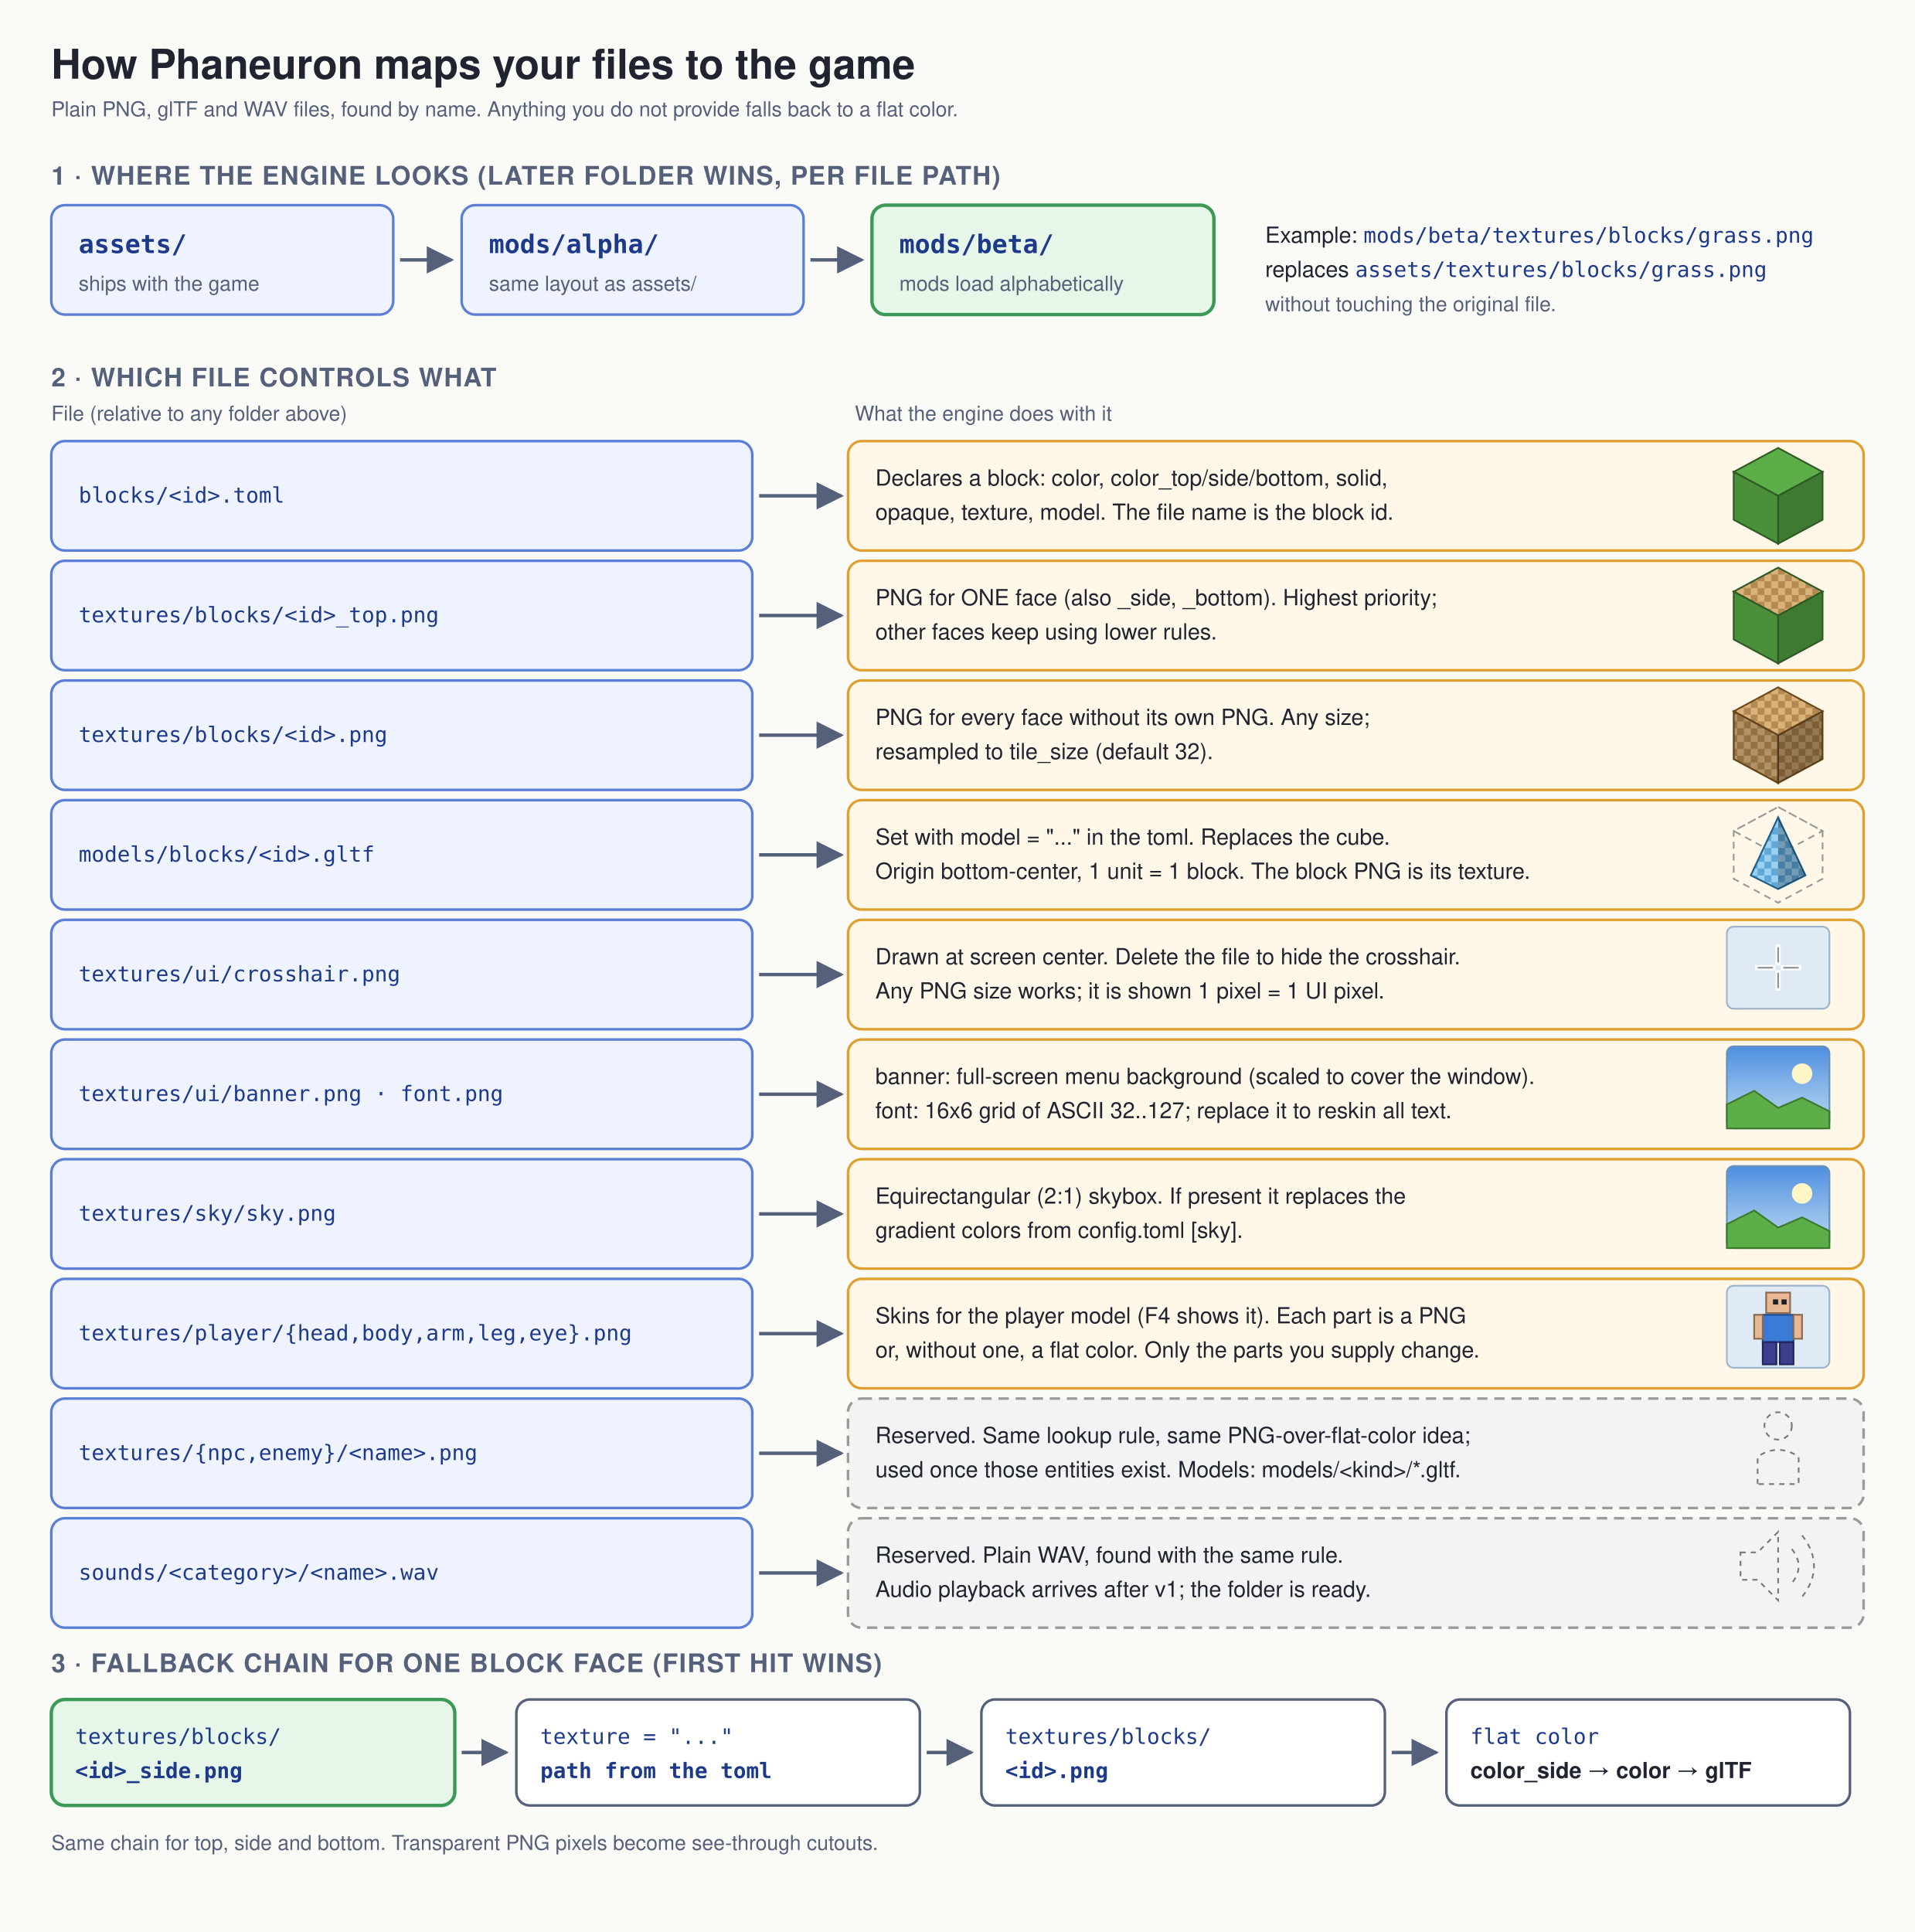
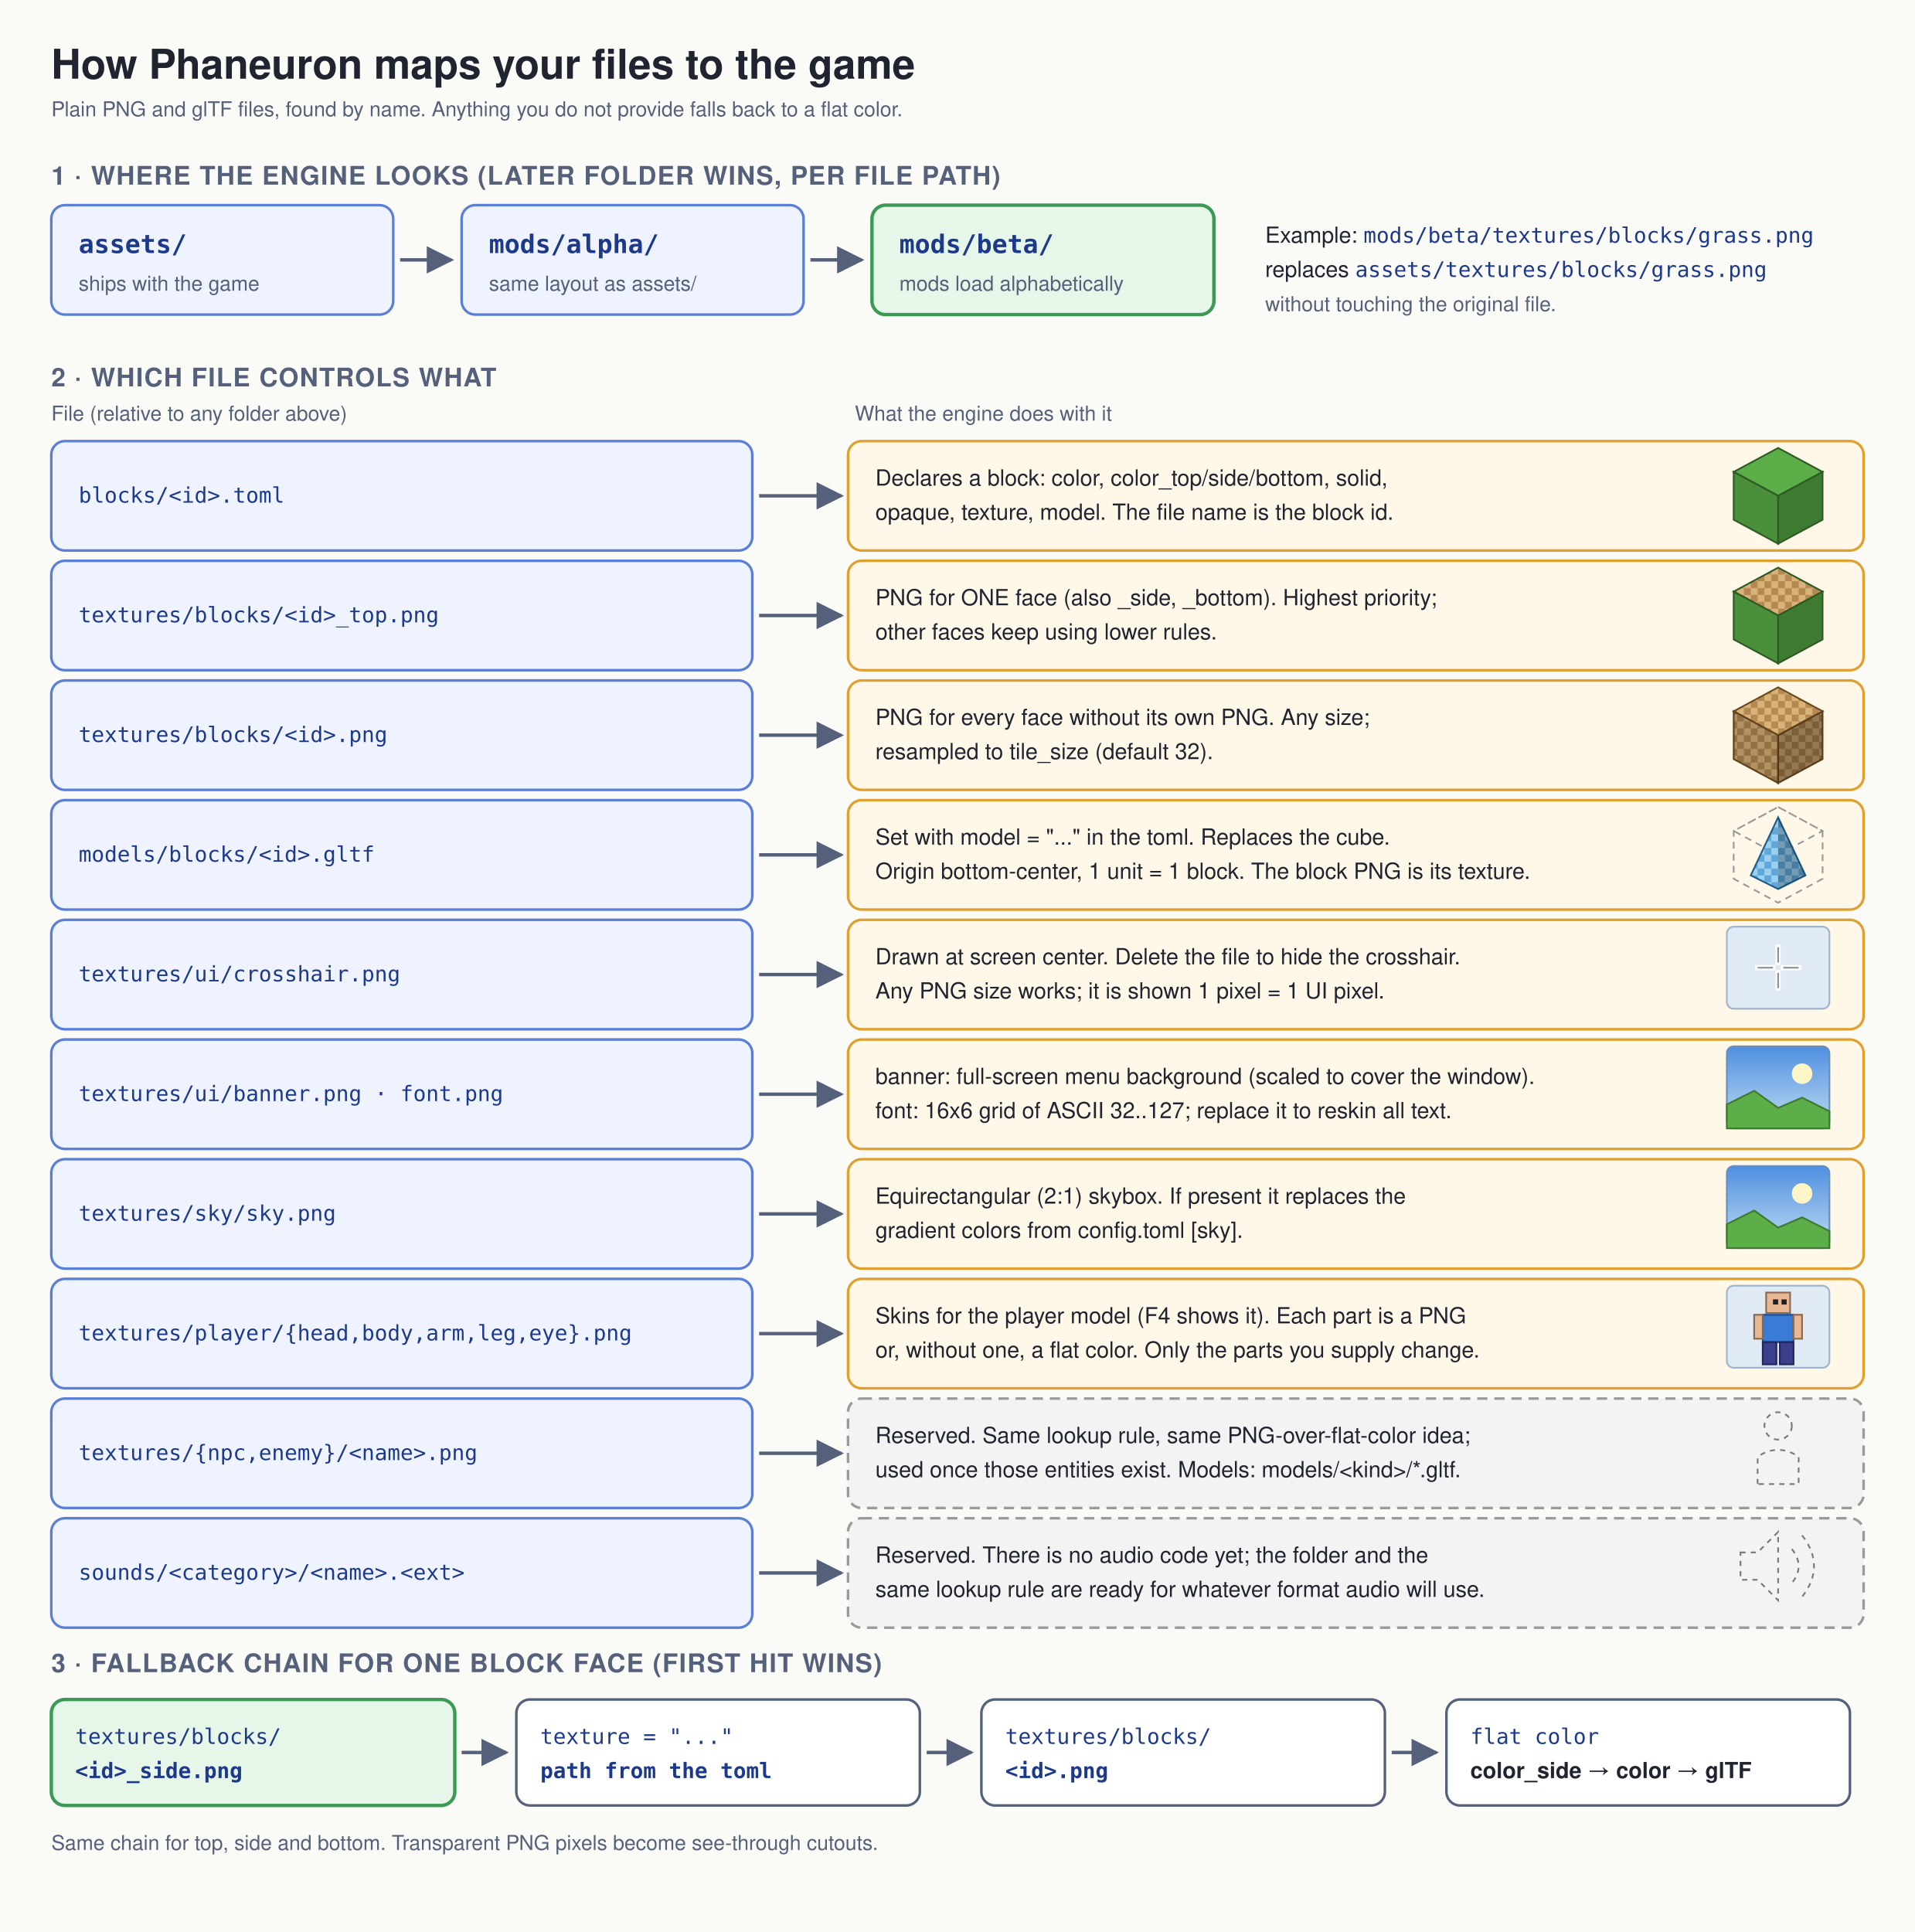
<svg xmlns="http://www.w3.org/2000/svg" xmlns:xlink="http://www.w3.org/1999/xlink" viewBox="0 0 1120 1130" width="1120" height="1130" role="img" aria-labelledby="t d">
  <defs>
    <style>
    text { font-family: -apple-system, "Segoe UI", Helvetica, Arial, sans-serif; fill: #1f2430; }
    .mono { font-family: ui-monospace, "SF Mono", Menlo, Consolas, monospace; font-size: 12.5px; fill: #1d3a8a; }
    .h1 { font-size: 24px; font-weight: 700; }
    .h2 { font-size: 15px; font-weight: 700; letter-spacing: .04em; fill: #55607a; }
    .t { font-size: 13px; }
    .small { font-size: 12px; fill: #55607a; }
    .bold { font-weight: 700; }
    .file { fill: #eef3ff; stroke: #5b7fd6; stroke-width: 1.5; }
    .tgt { fill: #fff7e8; stroke: #e0a030; stroke-width: 1.5; }
    .resv { fill: #f3f3f3; stroke: #9a9a9a; stroke-width: 1.5; stroke-dasharray: 6 4; }
    .arrow { stroke: #55607a; stroke-width: 2; fill: none; marker-end: url(#ah); }
    .step { fill: #fff; stroke: #55607a; stroke-width: 1.5; }
    .win { fill: #e6f6e9; stroke: #3c9a56; stroke-width: 2; }
  </style>
    <marker id="ah" viewBox="0 0 10 10" refX="9" refY="5" markerWidth="8" markerHeight="8" orient="auto-start-reverse">
      <path d="M0,0 L10,5 L0,10 z" fill="#55607a" />
    </marker>
    <pattern id="chk" width="8" height="8" patternUnits="userSpaceOnUse">
      <rect width="8" height="8" fill="#d9b27a" />
      <rect width="4" height="4" fill="#b58a52" />
      <rect x="4" y="4" width="4" height="4" fill="#b58a52" />
    </pattern>
    <pattern id="chk2" width="8" height="8" patternUnits="userSpaceOnUse">
      <rect width="8" height="8" fill="#9ad0f0" />
      <rect width="4" height="4" fill="#5fa8d8" />
      <rect x="4" y="4" width="4" height="4" fill="#5fa8d8" />
    </pattern>
    <linearGradient id="skyg" x1="0" y1="0" x2="0" y2="1">
      <stop offset="0" stop-color="#4f8fe0" />
      <stop offset="1" stop-color="#bfddf2" />
    </linearGradient>
    <g id="cube-flat">
      <polygon points="0,-24 26,-10 0,4 -26,-10" fill="#5cae48" stroke="#2f5a26" />
      <polygon points="-26,-10 0,4 0,32 -26,18" fill="#4a8f3a" stroke="#2f5a26" />
      <polygon points="0,4 26,-10 26,18 0,32" fill="#3f7a32" stroke="#2f5a26" />
    </g>
    <g id="cube-top">
      <polygon points="0,-24 26,-10 0,4 -26,-10" fill="url(#chk)" stroke="#2f5a26" />
      <polygon points="-26,-10 0,4 0,32 -26,18" fill="#4a8f3a" stroke="#2f5a26" />
      <polygon points="0,4 26,-10 26,18 0,32" fill="#3f7a32" stroke="#2f5a26" />
    </g>
    <g id="cube-all">
      <polygon points="0,-24 26,-10 0,4 -26,-10" fill="url(#chk)" stroke="#6b4a1f" />
      <polygon points="-26,-10 0,4 0,32 -26,18" fill="url(#chk)" stroke="#6b4a1f" />
      <polygon points="0,4 26,-10 26,18 0,32" fill="url(#chk)" stroke="#6b4a1f" />
      <polygon points="-26,-10 0,4 0,32 -26,18" fill="#000" opacity=".18" />
      <polygon points="0,4 26,-10 26,18 0,32" fill="#000" opacity=".32" />
    </g>
    <g id="cube-model">
      <polygon points="0,-24 26,-10 0,4 -26,-10 0,-24 0,-24 -26,-10 -26,18 0,32 26,18 26,-10" fill="none" stroke="#9a9a9a" stroke-dasharray="4 3" />
      <polygon points="-16,16 0,24 16,16 0,-18" fill="url(#chk2)" stroke="#1d5f8a" />
      <polygon points="0,-18 16,16 0,24" fill="#000" opacity=".25" />
    </g>
    <g id="icon-cross">
      <rect x="-30" y="-24" width="60" height="48" rx="4" fill="#dfeaf5" stroke="#9db4cc" />
      <path d="M0,-12 V-3 M0,3 V12 M-12,0 H-3 M3,0 H12" stroke="#fff" stroke-width="3" stroke-linecap="square" />
      <path d="M0,-12 V-3 M0,3 V12 M-12,0 H-3 M3,0 H12" stroke="#1f2430" stroke-width="1" opacity=".5" />
    </g>
    <g id="icon-sky">
      <rect x="-30" y="-24" width="60" height="48" rx="4" fill="url(#skyg)" stroke="#6a8fb8" />
      <circle cx="14" cy="-8" r="6" fill="#fff6c8" />
      <polygon points="-30,24 -30,10 -14,2 0,12 14,6 30,14 30,24" fill="#5cae48" stroke="#3c7a2e" />
    </g>
    <g id="icon-player">
      <rect x="-30" y="-24" width="60" height="48" rx="4" fill="#dfeaf5" stroke="#9db4cc" />
      <rect x="-7" y="-20" width="14" height="12" fill="#e8b894" stroke="#8a6a50" />
      <rect x="-3" y="-16" width="3" height="3" fill="#202028" />
      <rect x="2" y="-16" width="3" height="3" fill="#202028" />
      <rect x="-9" y="-7" width="18" height="16" fill="#3a7bd5" stroke="#1f4a8a" />
      <rect x="-14" y="-7" width="5" height="14" fill="#e8b894" stroke="#8a6a50" />
      <rect x="9" y="-7" width="5" height="14" fill="#e8b894" stroke="#8a6a50" />
      <rect x="-9" y="9" width="8" height="13" fill="#3b3f8c" stroke="#232560" />
      <rect x="1" y="9" width="8" height="13" fill="#3b3f8c" stroke="#232560" />
    </g>
    <g id="icon-ent">
      <circle cx="0" cy="-12" r="8" fill="none" stroke="#7a7a7a" stroke-dasharray="3 3" />
      <path d="M-12,22 V6 Q0,-2 12,6 V22 Z" fill="none" stroke="#7a7a7a" stroke-dasharray="3 3" />
    </g>
    <g id="icon-snd">
      <path d="M-22,-8 H-12 L0,-20 V20 L-12,8 H-22 Z" fill="none" stroke="#7a7a7a" stroke-dasharray="3 3" />
      <path d="M8,-10 Q16,0 8,10 M14,-18 Q28,0 14,18" fill="none" stroke="#7a7a7a" stroke-dasharray="3 3" />
    </g>
  </defs>
  <rect width="1120" height="1130" fill="#fafaf7" />
  <text x="30" y="46" class="h1">How Phaneuron maps your files to the game</text>
-   <text x="30" y="68" class="small">Plain PNG, glTF and WAV files, found by name. Anything you do not provide falls back to a flat color.</text>
+   <text x="30" y="68" class="small">Plain PNG and glTF files, found by name. Anything you do not provide falls back to a flat color.</text>
  <text x="30" y="108" class="h2">1 · WHERE THE ENGINE LOOKS (LATER FOLDER WINS, PER FILE PATH)</text>
  <rect x="30" y="120" width="200" height="64" rx="8" class="file" />
  <text x="46" y="148" class="mono bold" style="font-size:15px">assets/</text>
  <text x="46" y="170" class="small">ships with the game</text>
  <rect x="270" y="120" width="200" height="64" rx="8" class="file" />
  <text x="286" y="148" class="mono bold" style="font-size:15px">mods/alpha/</text>
  <text x="286" y="170" class="small">same layout as assets/</text>
  <rect x="510" y="120" width="200" height="64" rx="8" class="win" />
  <text x="526" y="148" class="mono bold" style="font-size:15px">mods/beta/</text>
  <text x="526" y="170" class="small">mods load alphabetically</text>
  <path d="M234,152 H264" class="arrow" />
  <path d="M474,152 H504" class="arrow" />
  <text x="740" y="142" class="t">Example: <tspan class="mono">mods/beta/textures/blocks/grass.png</tspan>
  </text>
  <text x="740" y="162" class="t">replaces <tspan class="mono">assets/textures/blocks/grass.png</tspan>
  </text>
  <text x="740" y="182" class="small">without touching the original file.</text>
  <text x="30" y="226" class="h2">2 · WHICH FILE CONTROLS WHAT</text>
  <text x="30" y="246" class="small">File (relative to any folder above)</text>
  <text x="500" y="246" class="small">What the engine does with it</text>
  <rect x="30" y="258" width="410" height="64" rx="8" class="file" />
  <text x="46" y="294.0" class="mono">blocks/&lt;id&gt;.toml</text>
  <path d="M444,290.0 H492" class="arrow" />
  <rect x="496" y="258" width="594" height="64" rx="8" class="tgt" />
  <text x="512" y="284.0" class="t">Declares a block: color, color_top/side/bottom, solid,</text>
  <text x="512" y="304.0" class="t">opaque, texture, model. The file name is the block id.</text>
  <use href="#cube-flat" xlink:href="#cube-flat" x="1040" y="286.0" />
  <rect x="30" y="328" width="410" height="64" rx="8" class="file" />
  <text x="46" y="364.0" class="mono">textures/blocks/&lt;id&gt;_top.png</text>
  <path d="M444,360.0 H492" class="arrow" />
  <rect x="496" y="328" width="594" height="64" rx="8" class="tgt" />
  <text x="512" y="354.0" class="t">PNG for ONE face (also _side, _bottom). Highest priority;</text>
  <text x="512" y="374.0" class="t">other faces keep using lower rules.</text>
  <use href="#cube-top" xlink:href="#cube-top" x="1040" y="356.0" />
  <rect x="30" y="398" width="410" height="64" rx="8" class="file" />
  <text x="46" y="434.0" class="mono">textures/blocks/&lt;id&gt;.png</text>
  <path d="M444,430.0 H492" class="arrow" />
  <rect x="496" y="398" width="594" height="64" rx="8" class="tgt" />
  <text x="512" y="424.0" class="t">PNG for every face without its own PNG. Any size;</text>
  <text x="512" y="444.0" class="t">resampled to tile_size (default 32).</text>
  <use href="#cube-all" xlink:href="#cube-all" x="1040" y="426.0" />
  <rect x="30" y="468" width="410" height="64" rx="8" class="file" />
  <text x="46" y="504.0" class="mono">models/blocks/&lt;id&gt;.gltf</text>
  <path d="M444,500.0 H492" class="arrow" />
  <rect x="496" y="468" width="594" height="64" rx="8" class="tgt" />
  <text x="512" y="494.0" class="t">Set with model = "..." in the toml. Replaces the cube.</text>
  <text x="512" y="514.0" class="t">Origin bottom-center, 1 unit = 1 block. The block PNG is its texture.</text>
  <use href="#cube-model" xlink:href="#cube-model" x="1040" y="496.0" />
  <rect x="30" y="538" width="410" height="64" rx="8" class="file" />
  <text x="46" y="574.0" class="mono">textures/ui/crosshair.png</text>
  <path d="M444,570.0 H492" class="arrow" />
  <rect x="496" y="538" width="594" height="64" rx="8" class="tgt" />
  <text x="512" y="564.0" class="t">Drawn at screen center. Delete the file to hide the crosshair.</text>
  <text x="512" y="584.0" class="t">Any PNG size works; it is shown 1 pixel = 1 UI pixel.</text>
  <use href="#icon-cross" xlink:href="#icon-cross" x="1040" y="566.0" />
  <rect x="30" y="608" width="410" height="64" rx="8" class="file" />
  <text x="46" y="644.0" class="mono">textures/ui/banner.png  ·  font.png</text>
  <path d="M444,640.0 H492" class="arrow" />
  <rect x="496" y="608" width="594" height="64" rx="8" class="tgt" />
  <text x="512" y="634.0" class="t">banner: full-screen menu background (scaled to cover the window).</text>
  <text x="512" y="654.0" class="t">font: 16x6 grid of ASCII 32..127; replace it to reskin all text.</text>
  <use href="#icon-sky" xlink:href="#icon-sky" x="1040" y="636.0" />
  <rect x="30" y="678" width="410" height="64" rx="8" class="file" />
  <text x="46" y="714.0" class="mono">textures/sky/sky.png</text>
  <path d="M444,710.0 H492" class="arrow" />
  <rect x="496" y="678" width="594" height="64" rx="8" class="tgt" />
  <text x="512" y="704.0" class="t">Equirectangular (2:1) skybox. If present it replaces the</text>
  <text x="512" y="724.0" class="t">gradient colors from config.toml [sky].</text>
  <use href="#icon-sky" xlink:href="#icon-sky" x="1040" y="706.0" />
  <rect x="30" y="748" width="410" height="64" rx="8" class="file" />
  <text x="46" y="784.0" class="mono">textures/player/{head,body,arm,leg,eye}.png</text>
  <path d="M444,780.0 H492" class="arrow" />
  <rect x="496" y="748" width="594" height="64" rx="8" class="tgt" />
  <text x="512" y="774.0" class="t">Skins for the player model (F4 shows it). Each part is a PNG</text>
  <text x="512" y="794.0" class="t">or, without one, a flat color. Only the parts you supply change.</text>
  <use href="#icon-player" xlink:href="#icon-player" x="1040" y="776.0" />
  <rect x="30" y="818" width="410" height="64" rx="8" class="file" />
  <text x="46" y="854.0" class="mono">textures/{npc,enemy}/&lt;name&gt;.png</text>
  <path d="M444,850.0 H492" class="arrow" />
  <rect x="496" y="818" width="594" height="64" rx="8" class="resv" />
  <text x="512" y="844.0" class="t">Reserved. Same lookup rule, same PNG-over-flat-color idea;</text>
  <text x="512" y="864.0" class="t">used once those entities exist. Models: models/&lt;kind&gt;/*.gltf.</text>
  <use href="#icon-ent" xlink:href="#icon-ent" x="1040" y="846.0" />
  <rect x="30" y="888" width="410" height="64" rx="8" class="file" />
-   <text x="46" y="924.0" class="mono">sounds/&lt;category&gt;/&lt;name&gt;.wav</text>
+   <text x="46" y="924.0" class="mono">sounds/&lt;category&gt;/&lt;name&gt;.&lt;ext&gt;</text>
  <path d="M444,920.0 H492" class="arrow" />
  <rect x="496" y="888" width="594" height="64" rx="8" class="resv" />
-   <text x="512" y="914.0" class="t">Reserved. Plain WAV, found with the same rule.</text>
-   <text x="512" y="934.0" class="t">Audio playback arrives after v1; the folder is ready.</text>
+   <text x="512" y="914.0" class="t">Reserved. There is no audio code yet; the folder and the</text>
+   <text x="512" y="934.0" class="t">same lookup rule are ready for whatever format audio will use.</text>
  <use href="#icon-snd" xlink:href="#icon-snd" x="1040" y="916.0" />
  <text x="30" y="978" class="h2">3 · FALLBACK CHAIN FOR ONE BLOCK FACE (FIRST HIT WINS)</text>
  <rect x="30" y="994" width="236" height="62" rx="8" class="win" />
  <text x="44" y="1020" class="mono">textures/blocks/</text>
  <text x="44" y="1040" class="mono bold">&lt;id&gt;_side.png</text>
  <path d="M270,1025 H296" class="arrow" />
  <rect x="302" y="994" width="236" height="62" rx="8" class="step" />
  <text x="316" y="1020" class="mono">texture = "..."</text>
  <text x="316" y="1040" class="mono bold">path from the toml</text>
  <path d="M542,1025 H568" class="arrow" />
  <rect x="574" y="994" width="236" height="62" rx="8" class="step" />
  <text x="588" y="1020" class="mono">textures/blocks/</text>
  <text x="588" y="1040" class="mono bold">&lt;id&gt;.png</text>
  <path d="M814,1025 H840" class="arrow" />
  <rect x="846" y="994" width="236" height="62" rx="8" class="step" />
  <text x="860" y="1020" class="mono">flat color</text>
  <text x="860" y="1040" class="t bold">color_side → color → glTF</text>
  <text x="30" y="1082" class="small">Same chain for top, side and bottom. Transparent PNG pixels become see-through cutouts.</text>
</svg>
